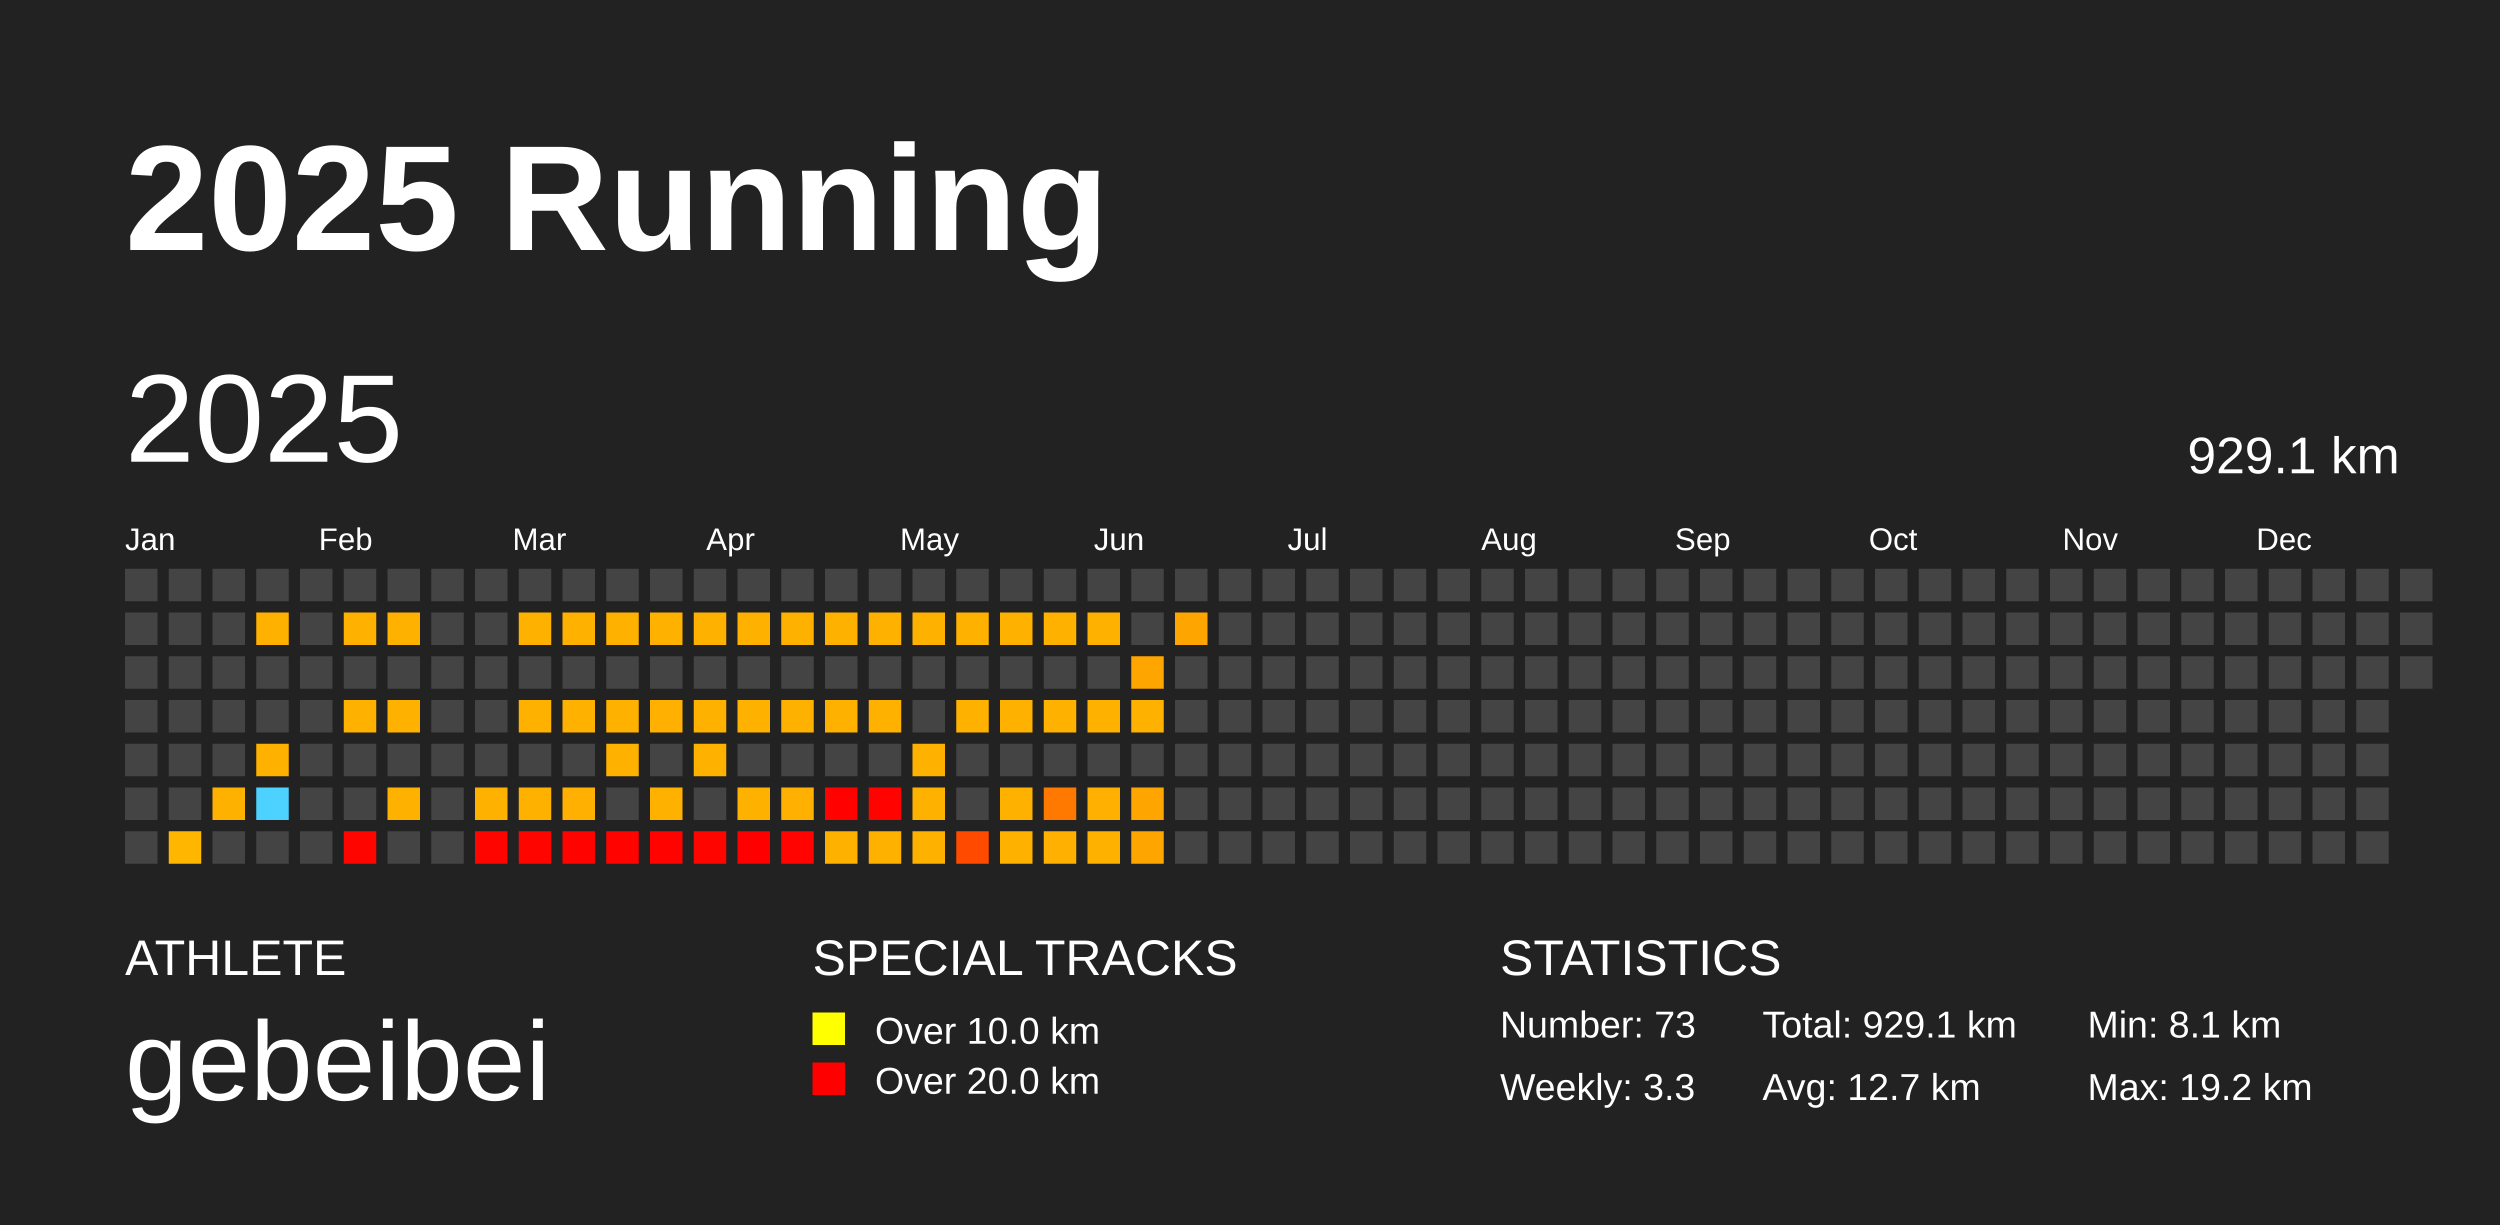
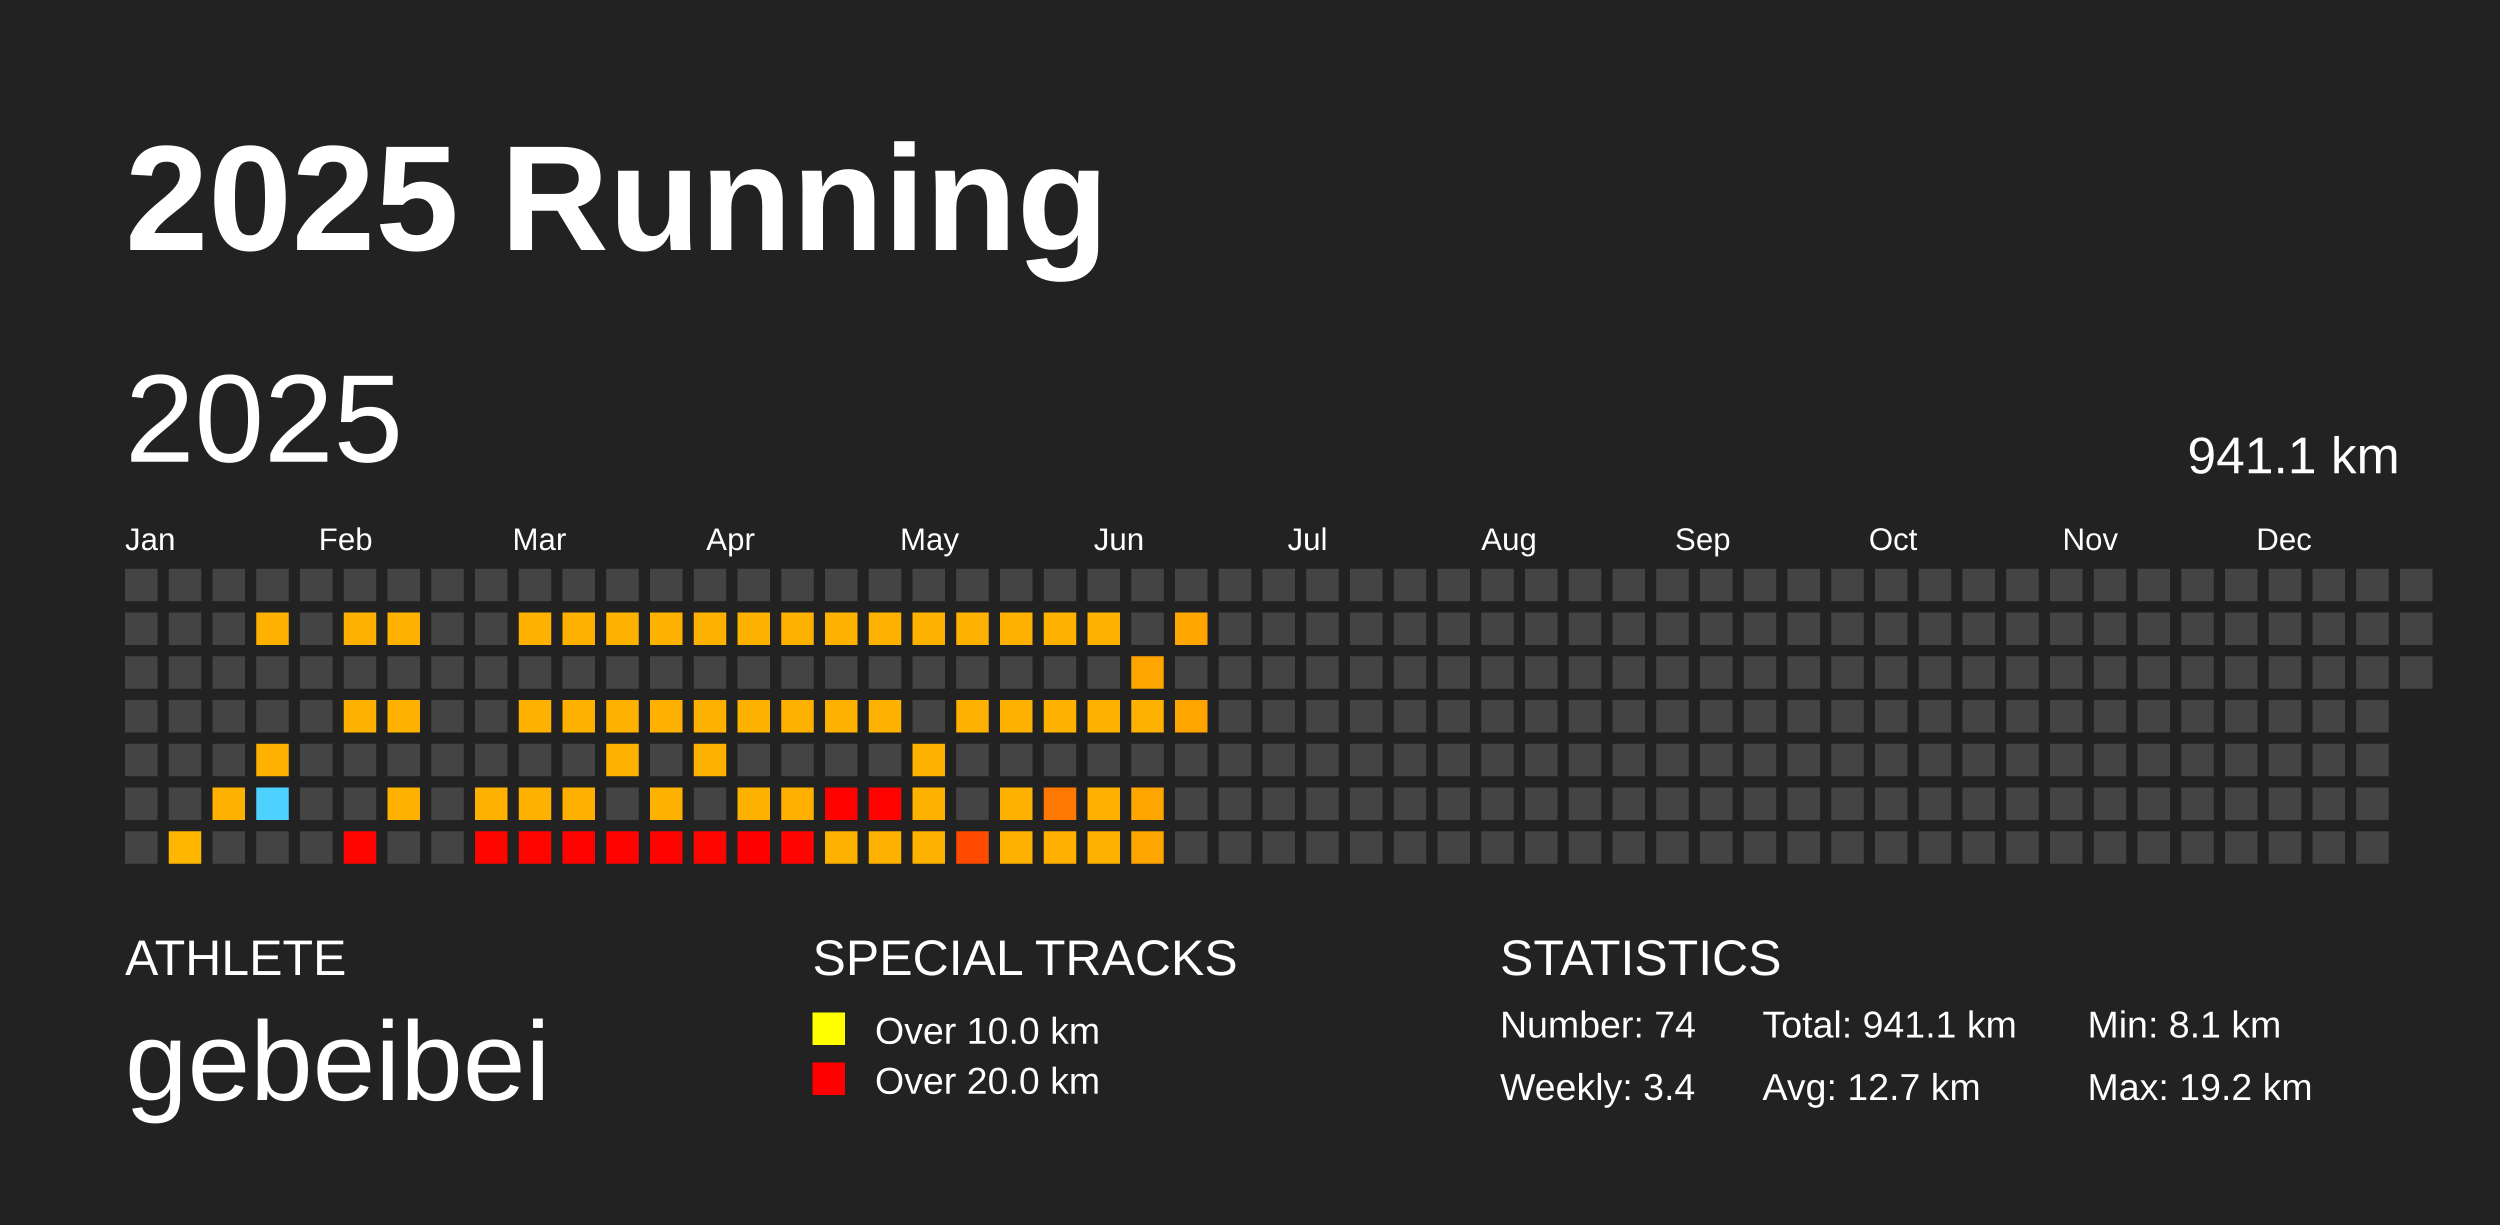
<svg xmlns="http://www.w3.org/2000/svg" baseProfile="full" height="98mm" version="1.1" viewBox="0,0,200,98" width="200mm">
  <defs />
  <rect fill="#222222" height="98" width="200" x="0" y="0" />
  <text fill="#FFFFFF" style="font-size:12px; font-family:Arial; font-weight:bold;" x="10" y="20">2025 Running</text>
  <text fill="#FFFFFF" style="font-size:4px; font-family:Arial" x="10" y="78">ATHLETE</text>
  <text fill="#FFFFFF" style="font-size:9px; font-family:Arial" x="10" y="88">gebeibei</text>
  <text fill="#FFFFFF" style="font-size:4px; font-family:Arial" x="65" y="78">SPECIAL TRACKS</text>
  <rect fill="yellow" height="2.6" width="2.6" x="65" y="81" />
  <text fill="#FFFFFF" style="font-size:3px; font-family:Arial" x="70" y="83.5">Over 10.0 km</text>
  <rect fill="red" height="2.6" width="2.6" x="65" y="85" />
  <text fill="#FFFFFF" style="font-size:3px; font-family:Arial" x="70" y="87.5">Over 20.0 km</text>
  <text fill="#FFFFFF" style="font-size:4px; font-family:Arial" x="120" y="78">STATISTICS</text>
-   <text fill="#FFFFFF" style="font-size:3px; font-family:Arial" x="120" y="83">Number: 73</text>
-   <text fill="#FFFFFF" style="font-size:3px; font-family:Arial" x="120" y="88">Weekly: 3.3</text>
-   <text fill="#FFFFFF" style="font-size:3px; font-family:Arial" x="141" y="83">Total: 929.1 km</text>
+   <text fill="#FFFFFF" style="font-size:3px; font-family:Arial" x="120" y="83">Number: 74</text>
+   <text fill="#FFFFFF" style="font-size:3px; font-family:Arial" x="120" y="88">Weekly: 3.4</text>
+   <text fill="#FFFFFF" style="font-size:3px; font-family:Arial" x="141" y="83">Total: 941.1 km</text>
  <text fill="#FFFFFF" style="font-size:3px; font-family:Arial" x="141" y="88">Avg: 12.7 km</text>
  <text fill="#FFFFFF" style="font-size:3px; font-family:Arial" x="167" y="83">Min: 8.1 km</text>
  <text fill="#FFFFFF" style="font-size:3px; font-family:Arial" x="167" y="88">Max: 19.2 km</text>
  <text dominant-baseline="hanging" fill="#FFFFFF" style="font-size:10.0px; font-family:Arial;" x="10" y="30">2025</text>
-   <text dominant-baseline="hanging" fill="#FFFFFF" style="font-size:4.125px; font-family:Arial;" x="175" y="35">929.1 km</text>
+   <text dominant-baseline="hanging" fill="#FFFFFF" style="font-size:4.125px; font-family:Arial;" x="175" y="35">941.1 km</text>
  <text fill="#FFFFFF" style="font-size:2.5px; font-family:Arial" x="10.0" y="44">Jan</text>
  <text fill="#FFFFFF" style="font-size:2.5px; font-family:Arial" x="25.5" y="44">Feb</text>
  <text fill="#FFFFFF" style="font-size:2.5px; font-family:Arial" x="41.0" y="44">Mar</text>
  <text fill="#FFFFFF" style="font-size:2.5px; font-family:Arial" x="56.5" y="44">Apr</text>
  <text fill="#FFFFFF" style="font-size:2.5px; font-family:Arial" x="72.0" y="44">May</text>
  <text fill="#FFFFFF" style="font-size:2.5px; font-family:Arial" x="87.5" y="44">Jun</text>
  <text fill="#FFFFFF" style="font-size:2.5px; font-family:Arial" x="103.0" y="44">Jul</text>
  <text fill="#FFFFFF" style="font-size:2.5px; font-family:Arial" x="118.5" y="44">Aug</text>
  <text fill="#FFFFFF" style="font-size:2.5px; font-family:Arial" x="134.0" y="44">Sep</text>
  <text fill="#FFFFFF" style="font-size:2.5px; font-family:Arial" x="149.5" y="44">Oct</text>
  <text fill="#FFFFFF" style="font-size:2.5px; font-family:Arial" x="165.0" y="44">Nov</text>
  <text fill="#FFFFFF" style="font-size:2.5px; font-family:Arial" x="180.5" y="44">Dec</text>
  <rect fill="#444444" height="2.6" width="2.6" x="10.0" y="45.5" />
  <rect fill="#444444" height="2.6" width="2.6" x="10.0" y="49.0" />
  <rect fill="#444444" height="2.6" width="2.6" x="10.0" y="52.5" />
  <rect fill="#444444" height="2.6" width="2.6" x="10.0" y="56.0" />
  <rect fill="#444444" height="2.6" width="2.6" x="10.0" y="59.5" />
  <rect fill="#444444" height="2.6" width="2.6" x="10.0" y="63.0" />
  <rect fill="#444444" height="2.6" width="2.6" x="10.0" y="66.5" />
  <rect fill="#444444" height="2.6" width="2.6" x="13.5" y="45.5" />
  <rect fill="#444444" height="2.6" width="2.6" x="13.5" y="49.0" />
  <rect fill="#444444" height="2.6" width="2.6" x="13.5" y="52.5" />
  <rect fill="#444444" height="2.6" width="2.6" x="13.5" y="56.0" />
  <rect fill="#444444" height="2.6" width="2.6" x="13.5" y="59.5" />
  <rect fill="#444444" height="2.6" width="2.6" x="13.5" y="63.0" />
  <rect fill="#ffb600" height="2.6" width="2.6" x="13.5" y="66.5" />
  <rect fill="#444444" height="2.6" width="2.6" x="17.0" y="45.5" />
  <rect fill="#444444" height="2.6" width="2.6" x="17.0" y="49.0" />
  <rect fill="#444444" height="2.6" width="2.6" x="17.0" y="52.5" />
  <rect fill="#444444" height="2.6" width="2.6" x="17.0" y="56.0" />
  <rect fill="#444444" height="2.6" width="2.6" x="17.0" y="59.5" />
  <rect fill="#ffb100" height="2.6" width="2.6" x="17.0" y="63.0" />
  <rect fill="#444444" height="2.6" width="2.6" x="17.0" y="66.5" />
  <rect fill="#444444" height="2.6" width="2.6" x="20.5" y="45.5" />
  <rect fill="#ffb100" height="2.6" width="2.6" x="20.5" y="49.0" />
  <rect fill="#444444" height="2.6" width="2.6" x="20.5" y="52.5" />
  <rect fill="#444444" height="2.6" width="2.6" x="20.5" y="56.0" />
  <rect fill="#ffb100" height="2.6" width="2.6" x="20.5" y="59.5" />
  <rect fill="#4dd2ff" height="2.6" width="2.6" x="20.5" y="63.0" />
  <rect fill="#444444" height="2.6" width="2.6" x="20.5" y="66.5" />
  <rect fill="#444444" height="2.6" width="2.6" x="24.0" y="45.5" />
  <rect fill="#444444" height="2.6" width="2.6" x="24.0" y="49.0" />
  <rect fill="#444444" height="2.6" width="2.6" x="24.0" y="52.5" />
  <rect fill="#444444" height="2.6" width="2.6" x="24.0" y="56.0" />
  <rect fill="#444444" height="2.6" width="2.6" x="24.0" y="59.5" />
  <rect fill="#444444" height="2.6" width="2.6" x="24.0" y="63.0" />
  <rect fill="#444444" height="2.6" width="2.6" x="24.0" y="66.5" />
  <rect fill="#444444" height="2.6" width="2.6" x="27.5" y="45.5" />
  <rect fill="#ffb100" height="2.6" width="2.6" x="27.5" y="49.0" />
  <rect fill="#444444" height="2.6" width="2.6" x="27.5" y="52.5" />
  <rect fill="#ffb100" height="2.6" width="2.6" x="27.5" y="56.0" />
  <rect fill="#444444" height="2.6" width="2.6" x="27.5" y="59.5" />
  <rect fill="#444444" height="2.6" width="2.6" x="27.5" y="63.0" />
  <rect fill="#ff0500" height="2.6" width="2.6" x="27.5" y="66.5" />
  <rect fill="#444444" height="2.6" width="2.6" x="31.0" y="45.5" />
  <rect fill="#ffb100" height="2.6" width="2.6" x="31.0" y="49.0" />
  <rect fill="#444444" height="2.6" width="2.6" x="31.0" y="52.5" />
  <rect fill="#ffb100" height="2.6" width="2.6" x="31.0" y="56.0" />
  <rect fill="#444444" height="2.6" width="2.6" x="31.0" y="59.5" />
  <rect fill="#ffb100" height="2.6" width="2.6" x="31.0" y="63.0" />
  <rect fill="#444444" height="2.6" width="2.6" x="31.0" y="66.5" />
  <rect fill="#444444" height="2.6" width="2.6" x="34.5" y="45.5" />
  <rect fill="#444444" height="2.6" width="2.6" x="34.5" y="49.0" />
  <rect fill="#444444" height="2.6" width="2.6" x="34.5" y="52.5" />
  <rect fill="#444444" height="2.6" width="2.6" x="34.5" y="56.0" />
  <rect fill="#444444" height="2.6" width="2.6" x="34.5" y="59.5" />
  <rect fill="#444444" height="2.6" width="2.6" x="34.5" y="63.0" />
  <rect fill="#444444" height="2.6" width="2.6" x="34.5" y="66.5" />
  <rect fill="#444444" height="2.6" width="2.6" x="38.0" y="45.5" />
  <rect fill="#444444" height="2.6" width="2.6" x="38.0" y="49.0" />
  <rect fill="#444444" height="2.6" width="2.6" x="38.0" y="52.5" />
  <rect fill="#444444" height="2.6" width="2.6" x="38.0" y="56.0" />
  <rect fill="#444444" height="2.6" width="2.6" x="38.0" y="59.5" />
  <rect fill="#ffb100" height="2.6" width="2.6" x="38.0" y="63.0" />
  <rect fill="#ff0500" height="2.6" width="2.6" x="38.0" y="66.5" />
  <rect fill="#444444" height="2.6" width="2.6" x="41.5" y="45.5" />
  <rect fill="#ffb100" height="2.6" width="2.6" x="41.5" y="49.0" />
  <rect fill="#444444" height="2.6" width="2.6" x="41.5" y="52.5" />
  <rect fill="#ffb100" height="2.6" width="2.6" x="41.5" y="56.0" />
  <rect fill="#444444" height="2.6" width="2.6" x="41.5" y="59.5" />
  <rect fill="#ffb100" height="2.6" width="2.6" x="41.5" y="63.0" />
  <rect fill="#ff0500" height="2.6" width="2.6" x="41.5" y="66.5" />
  <rect fill="#444444" height="2.6" width="2.6" x="45.0" y="45.5" />
  <rect fill="#ffb100" height="2.6" width="2.6" x="45.0" y="49.0" />
  <rect fill="#444444" height="2.6" width="2.6" x="45.0" y="52.5" />
  <rect fill="#ffb100" height="2.6" width="2.6" x="45.0" y="56.0" />
  <rect fill="#444444" height="2.6" width="2.6" x="45.0" y="59.5" />
  <rect fill="#ffb000" height="2.6" width="2.6" x="45.0" y="63.0" />
  <rect fill="#ff0300" height="2.6" width="2.6" x="45.0" y="66.5" />
  <rect fill="#444444" height="2.6" width="2.6" x="48.5" y="45.5" />
  <rect fill="#ffb100" height="2.6" width="2.6" x="48.5" y="49.0" />
  <rect fill="#444444" height="2.6" width="2.6" x="48.5" y="52.5" />
  <rect fill="#ffb100" height="2.6" width="2.6" x="48.5" y="56.0" />
  <rect fill="#ffb100" height="2.6" width="2.6" x="48.5" y="59.5" />
  <rect fill="#444444" height="2.6" width="2.6" x="48.5" y="63.0" />
  <rect fill="#ff0300" height="2.6" width="2.6" x="48.5" y="66.5" />
  <rect fill="#444444" height="2.6" width="2.6" x="52.0" y="45.5" />
  <rect fill="#ffb100" height="2.6" width="2.6" x="52.0" y="49.0" />
  <rect fill="#444444" height="2.6" width="2.6" x="52.0" y="52.5" />
  <rect fill="#ffb000" height="2.6" width="2.6" x="52.0" y="56.0" />
  <rect fill="#444444" height="2.6" width="2.6" x="52.0" y="59.5" />
  <rect fill="#ffb100" height="2.6" width="2.6" x="52.0" y="63.0" />
  <rect fill="#ff0300" height="2.6" width="2.6" x="52.0" y="66.5" />
  <rect fill="#444444" height="2.6" width="2.6" x="55.5" y="45.5" />
  <rect fill="#ffb100" height="2.6" width="2.6" x="55.5" y="49.0" />
  <rect fill="#444444" height="2.6" width="2.6" x="55.5" y="52.5" />
  <rect fill="#ffb100" height="2.6" width="2.6" x="55.5" y="56.0" />
  <rect fill="#ffb100" height="2.6" width="2.6" x="55.5" y="59.5" />
  <rect fill="#444444" height="2.6" width="2.6" x="55.5" y="63.0" />
  <rect fill="#ff0500" height="2.6" width="2.6" x="55.5" y="66.5" />
  <rect fill="#444444" height="2.6" width="2.6" x="59.0" y="45.5" />
  <rect fill="#ffb100" height="2.6" width="2.6" x="59.0" y="49.0" />
  <rect fill="#444444" height="2.6" width="2.6" x="59.0" y="52.5" />
  <rect fill="#ffb100" height="2.6" width="2.6" x="59.0" y="56.0" />
  <rect fill="#444444" height="2.6" width="2.6" x="59.0" y="59.5" />
  <rect fill="#ffb100" height="2.6" width="2.6" x="59.0" y="63.0" />
  <rect fill="#ff0000" height="2.6" width="2.6" x="59.0" y="66.5" />
  <rect fill="#444444" height="2.6" width="2.6" x="62.5" y="45.5" />
  <rect fill="#ffb100" height="2.6" width="2.6" x="62.5" y="49.0" />
  <rect fill="#444444" height="2.6" width="2.6" x="62.5" y="52.5" />
  <rect fill="#ffb100" height="2.6" width="2.6" x="62.5" y="56.0" />
  <rect fill="#444444" height="2.6" width="2.6" x="62.5" y="59.5" />
  <rect fill="#ffb000" height="2.6" width="2.6" x="62.5" y="63.0" />
  <rect fill="#ff0400" height="2.6" width="2.6" x="62.5" y="66.5" />
  <rect fill="#444444" height="2.6" width="2.6" x="66.0" y="45.5" />
  <rect fill="#ffb100" height="2.6" width="2.6" x="66.0" y="49.0" />
  <rect fill="#444444" height="2.6" width="2.6" x="66.0" y="52.5" />
  <rect fill="#ffb100" height="2.6" width="2.6" x="66.0" y="56.0" />
  <rect fill="#444444" height="2.6" width="2.6" x="66.0" y="59.5" />
  <rect fill="#ff0200" height="2.6" width="2.6" x="66.0" y="63.0" />
  <rect fill="#ffb100" height="2.6" width="2.6" x="66.0" y="66.5" />
  <rect fill="#444444" height="2.6" width="2.6" x="69.5" y="45.5" />
  <rect fill="#ffb100" height="2.6" width="2.6" x="69.5" y="49.0" />
  <rect fill="#444444" height="2.6" width="2.6" x="69.5" y="52.5" />
  <rect fill="#ffb100" height="2.6" width="2.6" x="69.5" y="56.0" />
  <rect fill="#444444" height="2.6" width="2.6" x="69.5" y="59.5" />
  <rect fill="#ff0300" height="2.6" width="2.6" x="69.5" y="63.0" />
  <rect fill="#ffb100" height="2.6" width="2.6" x="69.5" y="66.5" />
  <rect fill="#444444" height="2.6" width="2.6" x="73.0" y="45.5" />
  <rect fill="#ffb100" height="2.6" width="2.6" x="73.0" y="49.0" />
  <rect fill="#444444" height="2.6" width="2.6" x="73.0" y="52.5" />
  <rect fill="#444444" height="2.6" width="2.6" x="73.0" y="56.0" />
  <rect fill="#ffb100" height="2.6" width="2.6" x="73.0" y="59.5" />
  <rect fill="#ffb100" height="2.6" width="2.6" x="73.0" y="63.0" />
  <rect fill="#ffb100" height="2.6" width="2.6" x="73.0" y="66.5" />
  <rect fill="#444444" height="2.6" width="2.6" x="76.5" y="45.5" />
  <rect fill="#ffb100" height="2.6" width="2.6" x="76.5" y="49.0" />
  <rect fill="#444444" height="2.6" width="2.6" x="76.5" y="52.5" />
  <rect fill="#ffb100" height="2.6" width="2.6" x="76.5" y="56.0" />
  <rect fill="#444444" height="2.6" width="2.6" x="76.5" y="59.5" />
  <rect fill="#444444" height="2.6" width="2.6" x="76.5" y="63.0" />
  <rect fill="#ff4a00" height="2.6" width="2.6" x="76.5" y="66.5" />
  <rect fill="#444444" height="2.6" width="2.6" x="80.0" y="45.5" />
  <rect fill="#ffb100" height="2.6" width="2.6" x="80.0" y="49.0" />
  <rect fill="#444444" height="2.6" width="2.6" x="80.0" y="52.5" />
  <rect fill="#ffb100" height="2.6" width="2.6" x="80.0" y="56.0" />
  <rect fill="#444444" height="2.6" width="2.6" x="80.0" y="59.5" />
  <rect fill="#ffb100" height="2.6" width="2.6" x="80.0" y="63.0" />
  <rect fill="#ffb100" height="2.6" width="2.6" x="80.0" y="66.5" />
  <rect fill="#444444" height="2.6" width="2.6" x="83.5" y="45.5" />
  <rect fill="#ffb100" height="2.6" width="2.6" x="83.5" y="49.0" />
  <rect fill="#444444" height="2.6" width="2.6" x="83.5" y="52.5" />
  <rect fill="#ffb100" height="2.6" width="2.6" x="83.5" y="56.0" />
  <rect fill="#444444" height="2.6" width="2.6" x="83.5" y="59.5" />
  <rect fill="#ff7800" height="2.6" width="2.6" x="83.5" y="63.0" />
  <rect fill="#ffb000" height="2.6" width="2.6" x="83.5" y="66.5" />
  <rect fill="#444444" height="2.6" width="2.6" x="87.0" y="45.5" />
  <rect fill="#ffb100" height="2.6" width="2.6" x="87.0" y="49.0" />
  <rect fill="#444444" height="2.6" width="2.6" x="87.0" y="52.5" />
  <rect fill="#ffb100" height="2.6" width="2.6" x="87.0" y="56.0" />
  <rect fill="#444444" height="2.6" width="2.6" x="87.0" y="59.5" />
  <rect fill="#ffb000" height="2.6" width="2.6" x="87.0" y="63.0" />
  <rect fill="#ffb100" height="2.6" width="2.6" x="87.0" y="66.5" />
  <rect fill="#444444" height="2.6" width="2.6" x="90.5" y="45.5" />
  <rect fill="#444444" height="2.6" width="2.6" x="90.5" y="49.0" />
  <rect fill="#ffa500" height="2.6" width="2.6" x="90.5" y="52.5" />
  <rect fill="#ffb100" height="2.6" width="2.6" x="90.5" y="56.0" />
  <rect fill="#444444" height="2.6" width="2.6" x="90.5" y="59.5" />
  <rect fill="#ffa500" height="2.6" width="2.6" x="90.5" y="63.0" />
  <rect fill="#ffa500" height="2.6" width="2.6" x="90.5" y="66.5" />
  <rect fill="#444444" height="2.6" width="2.6" x="94.0" y="45.5" />
  <rect fill="#ffa500" height="2.6" width="2.6" x="94.0" y="49.0" />
  <rect fill="#444444" height="2.6" width="2.6" x="94.0" y="52.5" />
-   <rect fill="#444444" height="2.6" width="2.6" x="94.0" y="56.0" />
+   <rect fill="#ffa500" height="2.6" width="2.6" x="94.0" y="56.0" />
  <rect fill="#444444" height="2.6" width="2.6" x="94.0" y="59.5" />
  <rect fill="#444444" height="2.6" width="2.6" x="94.0" y="63.0" />
  <rect fill="#444444" height="2.6" width="2.6" x="94.0" y="66.5" />
  <rect fill="#444444" height="2.6" width="2.6" x="97.5" y="45.5" />
  <rect fill="#444444" height="2.6" width="2.6" x="97.5" y="49.0" />
  <rect fill="#444444" height="2.6" width="2.6" x="97.5" y="52.5" />
  <rect fill="#444444" height="2.6" width="2.6" x="97.5" y="56.0" />
  <rect fill="#444444" height="2.6" width="2.6" x="97.5" y="59.5" />
  <rect fill="#444444" height="2.6" width="2.6" x="97.5" y="63.0" />
  <rect fill="#444444" height="2.6" width="2.6" x="97.5" y="66.5" />
  <rect fill="#444444" height="2.6" width="2.6" x="101.0" y="45.5" />
  <rect fill="#444444" height="2.6" width="2.6" x="101.0" y="49.0" />
  <rect fill="#444444" height="2.6" width="2.6" x="101.0" y="52.5" />
  <rect fill="#444444" height="2.6" width="2.6" x="101.0" y="56.0" />
  <rect fill="#444444" height="2.6" width="2.6" x="101.0" y="59.5" />
  <rect fill="#444444" height="2.6" width="2.6" x="101.0" y="63.0" />
  <rect fill="#444444" height="2.6" width="2.6" x="101.0" y="66.5" />
  <rect fill="#444444" height="2.6" width="2.6" x="104.5" y="45.5" />
  <rect fill="#444444" height="2.6" width="2.6" x="104.5" y="49.0" />
  <rect fill="#444444" height="2.6" width="2.6" x="104.5" y="52.5" />
  <rect fill="#444444" height="2.6" width="2.6" x="104.5" y="56.0" />
  <rect fill="#444444" height="2.6" width="2.6" x="104.5" y="59.5" />
  <rect fill="#444444" height="2.6" width="2.6" x="104.5" y="63.0" />
  <rect fill="#444444" height="2.6" width="2.6" x="104.5" y="66.5" />
  <rect fill="#444444" height="2.6" width="2.6" x="108.0" y="45.5" />
  <rect fill="#444444" height="2.6" width="2.6" x="108.0" y="49.0" />
  <rect fill="#444444" height="2.6" width="2.6" x="108.0" y="52.5" />
  <rect fill="#444444" height="2.6" width="2.6" x="108.0" y="56.0" />
  <rect fill="#444444" height="2.6" width="2.6" x="108.0" y="59.5" />
  <rect fill="#444444" height="2.6" width="2.6" x="108.0" y="63.0" />
  <rect fill="#444444" height="2.6" width="2.6" x="108.0" y="66.5" />
  <rect fill="#444444" height="2.6" width="2.6" x="111.5" y="45.5" />
  <rect fill="#444444" height="2.6" width="2.6" x="111.5" y="49.0" />
  <rect fill="#444444" height="2.6" width="2.6" x="111.5" y="52.5" />
  <rect fill="#444444" height="2.6" width="2.6" x="111.5" y="56.0" />
  <rect fill="#444444" height="2.6" width="2.6" x="111.5" y="59.5" />
  <rect fill="#444444" height="2.6" width="2.6" x="111.5" y="63.0" />
  <rect fill="#444444" height="2.6" width="2.6" x="111.5" y="66.5" />
  <rect fill="#444444" height="2.6" width="2.6" x="115.0" y="45.5" />
  <rect fill="#444444" height="2.6" width="2.6" x="115.0" y="49.0" />
  <rect fill="#444444" height="2.6" width="2.6" x="115.0" y="52.5" />
  <rect fill="#444444" height="2.6" width="2.6" x="115.0" y="56.0" />
  <rect fill="#444444" height="2.6" width="2.6" x="115.0" y="59.5" />
  <rect fill="#444444" height="2.6" width="2.6" x="115.0" y="63.0" />
  <rect fill="#444444" height="2.6" width="2.6" x="115.0" y="66.5" />
  <rect fill="#444444" height="2.6" width="2.6" x="118.5" y="45.5" />
  <rect fill="#444444" height="2.6" width="2.6" x="118.5" y="49.0" />
  <rect fill="#444444" height="2.6" width="2.6" x="118.5" y="52.5" />
  <rect fill="#444444" height="2.6" width="2.6" x="118.5" y="56.0" />
  <rect fill="#444444" height="2.6" width="2.6" x="118.5" y="59.5" />
  <rect fill="#444444" height="2.6" width="2.6" x="118.5" y="63.0" />
  <rect fill="#444444" height="2.6" width="2.6" x="118.5" y="66.5" />
  <rect fill="#444444" height="2.6" width="2.6" x="122.0" y="45.5" />
  <rect fill="#444444" height="2.6" width="2.6" x="122.0" y="49.0" />
  <rect fill="#444444" height="2.6" width="2.6" x="122.0" y="52.5" />
  <rect fill="#444444" height="2.6" width="2.6" x="122.0" y="56.0" />
  <rect fill="#444444" height="2.6" width="2.6" x="122.0" y="59.5" />
  <rect fill="#444444" height="2.6" width="2.6" x="122.0" y="63.0" />
  <rect fill="#444444" height="2.6" width="2.6" x="122.0" y="66.5" />
  <rect fill="#444444" height="2.6" width="2.6" x="125.5" y="45.5" />
  <rect fill="#444444" height="2.6" width="2.6" x="125.5" y="49.0" />
  <rect fill="#444444" height="2.6" width="2.6" x="125.5" y="52.5" />
  <rect fill="#444444" height="2.6" width="2.6" x="125.5" y="56.0" />
  <rect fill="#444444" height="2.6" width="2.6" x="125.5" y="59.5" />
  <rect fill="#444444" height="2.6" width="2.6" x="125.5" y="63.0" />
  <rect fill="#444444" height="2.6" width="2.6" x="125.5" y="66.5" />
  <rect fill="#444444" height="2.6" width="2.6" x="129.0" y="45.5" />
  <rect fill="#444444" height="2.6" width="2.6" x="129.0" y="49.0" />
  <rect fill="#444444" height="2.6" width="2.6" x="129.0" y="52.5" />
  <rect fill="#444444" height="2.6" width="2.6" x="129.0" y="56.0" />
  <rect fill="#444444" height="2.6" width="2.6" x="129.0" y="59.5" />
  <rect fill="#444444" height="2.6" width="2.6" x="129.0" y="63.0" />
  <rect fill="#444444" height="2.6" width="2.6" x="129.0" y="66.5" />
  <rect fill="#444444" height="2.6" width="2.6" x="132.5" y="45.5" />
  <rect fill="#444444" height="2.6" width="2.6" x="132.5" y="49.0" />
  <rect fill="#444444" height="2.6" width="2.6" x="132.5" y="52.5" />
  <rect fill="#444444" height="2.6" width="2.6" x="132.5" y="56.0" />
  <rect fill="#444444" height="2.6" width="2.6" x="132.5" y="59.5" />
  <rect fill="#444444" height="2.6" width="2.6" x="132.5" y="63.0" />
  <rect fill="#444444" height="2.6" width="2.6" x="132.5" y="66.5" />
  <rect fill="#444444" height="2.6" width="2.6" x="136.0" y="45.5" />
  <rect fill="#444444" height="2.6" width="2.6" x="136.0" y="49.0" />
  <rect fill="#444444" height="2.6" width="2.6" x="136.0" y="52.5" />
  <rect fill="#444444" height="2.6" width="2.6" x="136.0" y="56.0" />
  <rect fill="#444444" height="2.6" width="2.6" x="136.0" y="59.5" />
  <rect fill="#444444" height="2.6" width="2.6" x="136.0" y="63.0" />
  <rect fill="#444444" height="2.6" width="2.6" x="136.0" y="66.5" />
  <rect fill="#444444" height="2.6" width="2.6" x="139.5" y="45.5" />
  <rect fill="#444444" height="2.6" width="2.6" x="139.5" y="49.0" />
  <rect fill="#444444" height="2.6" width="2.6" x="139.5" y="52.5" />
  <rect fill="#444444" height="2.6" width="2.6" x="139.5" y="56.0" />
  <rect fill="#444444" height="2.6" width="2.6" x="139.5" y="59.5" />
  <rect fill="#444444" height="2.6" width="2.6" x="139.5" y="63.0" />
  <rect fill="#444444" height="2.6" width="2.6" x="139.5" y="66.5" />
  <rect fill="#444444" height="2.6" width="2.6" x="143.0" y="45.5" />
  <rect fill="#444444" height="2.6" width="2.6" x="143.0" y="49.0" />
  <rect fill="#444444" height="2.6" width="2.6" x="143.0" y="52.5" />
  <rect fill="#444444" height="2.6" width="2.6" x="143.0" y="56.0" />
  <rect fill="#444444" height="2.6" width="2.6" x="143.0" y="59.5" />
  <rect fill="#444444" height="2.6" width="2.6" x="143.0" y="63.0" />
  <rect fill="#444444" height="2.6" width="2.6" x="143.0" y="66.5" />
  <rect fill="#444444" height="2.6" width="2.6" x="146.5" y="45.5" />
  <rect fill="#444444" height="2.6" width="2.6" x="146.5" y="49.0" />
  <rect fill="#444444" height="2.6" width="2.6" x="146.5" y="52.5" />
  <rect fill="#444444" height="2.6" width="2.6" x="146.5" y="56.0" />
  <rect fill="#444444" height="2.6" width="2.6" x="146.5" y="59.5" />
  <rect fill="#444444" height="2.6" width="2.6" x="146.5" y="63.0" />
  <rect fill="#444444" height="2.6" width="2.6" x="146.5" y="66.5" />
  <rect fill="#444444" height="2.6" width="2.6" x="150.0" y="45.5" />
  <rect fill="#444444" height="2.6" width="2.6" x="150.0" y="49.0" />
  <rect fill="#444444" height="2.6" width="2.6" x="150.0" y="52.5" />
  <rect fill="#444444" height="2.6" width="2.6" x="150.0" y="56.0" />
  <rect fill="#444444" height="2.6" width="2.6" x="150.0" y="59.5" />
  <rect fill="#444444" height="2.6" width="2.6" x="150.0" y="63.0" />
  <rect fill="#444444" height="2.6" width="2.6" x="150.0" y="66.5" />
  <rect fill="#444444" height="2.6" width="2.6" x="153.5" y="45.5" />
  <rect fill="#444444" height="2.6" width="2.6" x="153.5" y="49.0" />
  <rect fill="#444444" height="2.6" width="2.6" x="153.5" y="52.5" />
  <rect fill="#444444" height="2.6" width="2.6" x="153.5" y="56.0" />
  <rect fill="#444444" height="2.6" width="2.6" x="153.5" y="59.5" />
  <rect fill="#444444" height="2.6" width="2.6" x="153.5" y="63.0" />
  <rect fill="#444444" height="2.6" width="2.6" x="153.5" y="66.5" />
  <rect fill="#444444" height="2.6" width="2.6" x="157.0" y="45.5" />
  <rect fill="#444444" height="2.6" width="2.6" x="157.0" y="49.0" />
  <rect fill="#444444" height="2.6" width="2.6" x="157.0" y="52.5" />
  <rect fill="#444444" height="2.6" width="2.6" x="157.0" y="56.0" />
  <rect fill="#444444" height="2.6" width="2.6" x="157.0" y="59.5" />
  <rect fill="#444444" height="2.6" width="2.6" x="157.0" y="63.0" />
  <rect fill="#444444" height="2.6" width="2.6" x="157.0" y="66.5" />
  <rect fill="#444444" height="2.6" width="2.6" x="160.5" y="45.5" />
  <rect fill="#444444" height="2.6" width="2.6" x="160.5" y="49.0" />
  <rect fill="#444444" height="2.6" width="2.6" x="160.5" y="52.5" />
  <rect fill="#444444" height="2.6" width="2.6" x="160.5" y="56.0" />
  <rect fill="#444444" height="2.6" width="2.6" x="160.5" y="59.5" />
  <rect fill="#444444" height="2.6" width="2.6" x="160.5" y="63.0" />
  <rect fill="#444444" height="2.6" width="2.6" x="160.5" y="66.5" />
  <rect fill="#444444" height="2.6" width="2.6" x="164.0" y="45.5" />
  <rect fill="#444444" height="2.6" width="2.6" x="164.0" y="49.0" />
  <rect fill="#444444" height="2.6" width="2.6" x="164.0" y="52.5" />
  <rect fill="#444444" height="2.6" width="2.6" x="164.0" y="56.0" />
  <rect fill="#444444" height="2.6" width="2.6" x="164.0" y="59.5" />
  <rect fill="#444444" height="2.6" width="2.6" x="164.0" y="63.0" />
  <rect fill="#444444" height="2.6" width="2.6" x="164.0" y="66.5" />
  <rect fill="#444444" height="2.6" width="2.6" x="167.5" y="45.5" />
  <rect fill="#444444" height="2.6" width="2.6" x="167.5" y="49.0" />
  <rect fill="#444444" height="2.6" width="2.6" x="167.5" y="52.5" />
  <rect fill="#444444" height="2.6" width="2.6" x="167.5" y="56.0" />
  <rect fill="#444444" height="2.6" width="2.6" x="167.5" y="59.5" />
  <rect fill="#444444" height="2.6" width="2.6" x="167.5" y="63.0" />
  <rect fill="#444444" height="2.6" width="2.6" x="167.5" y="66.5" />
  <rect fill="#444444" height="2.6" width="2.6" x="171.0" y="45.5" />
  <rect fill="#444444" height="2.6" width="2.6" x="171.0" y="49.0" />
  <rect fill="#444444" height="2.6" width="2.6" x="171.0" y="52.5" />
  <rect fill="#444444" height="2.6" width="2.6" x="171.0" y="56.0" />
  <rect fill="#444444" height="2.6" width="2.6" x="171.0" y="59.5" />
  <rect fill="#444444" height="2.6" width="2.6" x="171.0" y="63.0" />
  <rect fill="#444444" height="2.6" width="2.6" x="171.0" y="66.5" />
  <rect fill="#444444" height="2.6" width="2.6" x="174.5" y="45.5" />
  <rect fill="#444444" height="2.6" width="2.6" x="174.5" y="49.0" />
  <rect fill="#444444" height="2.6" width="2.6" x="174.5" y="52.5" />
  <rect fill="#444444" height="2.6" width="2.6" x="174.5" y="56.0" />
  <rect fill="#444444" height="2.6" width="2.6" x="174.5" y="59.5" />
  <rect fill="#444444" height="2.6" width="2.6" x="174.5" y="63.0" />
  <rect fill="#444444" height="2.6" width="2.6" x="174.5" y="66.5" />
  <rect fill="#444444" height="2.6" width="2.6" x="178.0" y="45.5" />
  <rect fill="#444444" height="2.6" width="2.6" x="178.0" y="49.0" />
  <rect fill="#444444" height="2.6" width="2.6" x="178.0" y="52.5" />
  <rect fill="#444444" height="2.6" width="2.6" x="178.0" y="56.0" />
  <rect fill="#444444" height="2.6" width="2.6" x="178.0" y="59.5" />
  <rect fill="#444444" height="2.6" width="2.6" x="178.0" y="63.0" />
  <rect fill="#444444" height="2.6" width="2.6" x="178.0" y="66.5" />
  <rect fill="#444444" height="2.6" width="2.6" x="181.5" y="45.5" />
  <rect fill="#444444" height="2.6" width="2.6" x="181.5" y="49.0" />
  <rect fill="#444444" height="2.6" width="2.6" x="181.5" y="52.5" />
  <rect fill="#444444" height="2.6" width="2.6" x="181.5" y="56.0" />
  <rect fill="#444444" height="2.6" width="2.6" x="181.5" y="59.5" />
  <rect fill="#444444" height="2.6" width="2.6" x="181.5" y="63.0" />
  <rect fill="#444444" height="2.6" width="2.6" x="181.5" y="66.5" />
  <rect fill="#444444" height="2.6" width="2.6" x="185.0" y="45.5" />
  <rect fill="#444444" height="2.6" width="2.6" x="185.0" y="49.0" />
  <rect fill="#444444" height="2.6" width="2.6" x="185.0" y="52.5" />
  <rect fill="#444444" height="2.6" width="2.6" x="185.0" y="56.0" />
  <rect fill="#444444" height="2.6" width="2.6" x="185.0" y="59.5" />
  <rect fill="#444444" height="2.6" width="2.6" x="185.0" y="63.0" />
  <rect fill="#444444" height="2.6" width="2.6" x="185.0" y="66.5" />
  <rect fill="#444444" height="2.6" width="2.6" x="188.5" y="45.5" />
  <rect fill="#444444" height="2.6" width="2.6" x="188.5" y="49.0" />
  <rect fill="#444444" height="2.6" width="2.6" x="188.5" y="52.5" />
  <rect fill="#444444" height="2.6" width="2.6" x="188.5" y="56.0" />
  <rect fill="#444444" height="2.6" width="2.6" x="188.5" y="59.5" />
  <rect fill="#444444" height="2.6" width="2.6" x="188.5" y="63.0" />
  <rect fill="#444444" height="2.6" width="2.6" x="188.5" y="66.5" />
  <rect fill="#444444" height="2.6" width="2.6" x="192.0" y="45.5" />
  <rect fill="#444444" height="2.6" width="2.6" x="192.0" y="49.0" />
  <rect fill="#444444" height="2.6" width="2.6" x="192.0" y="52.5" />
</svg>
